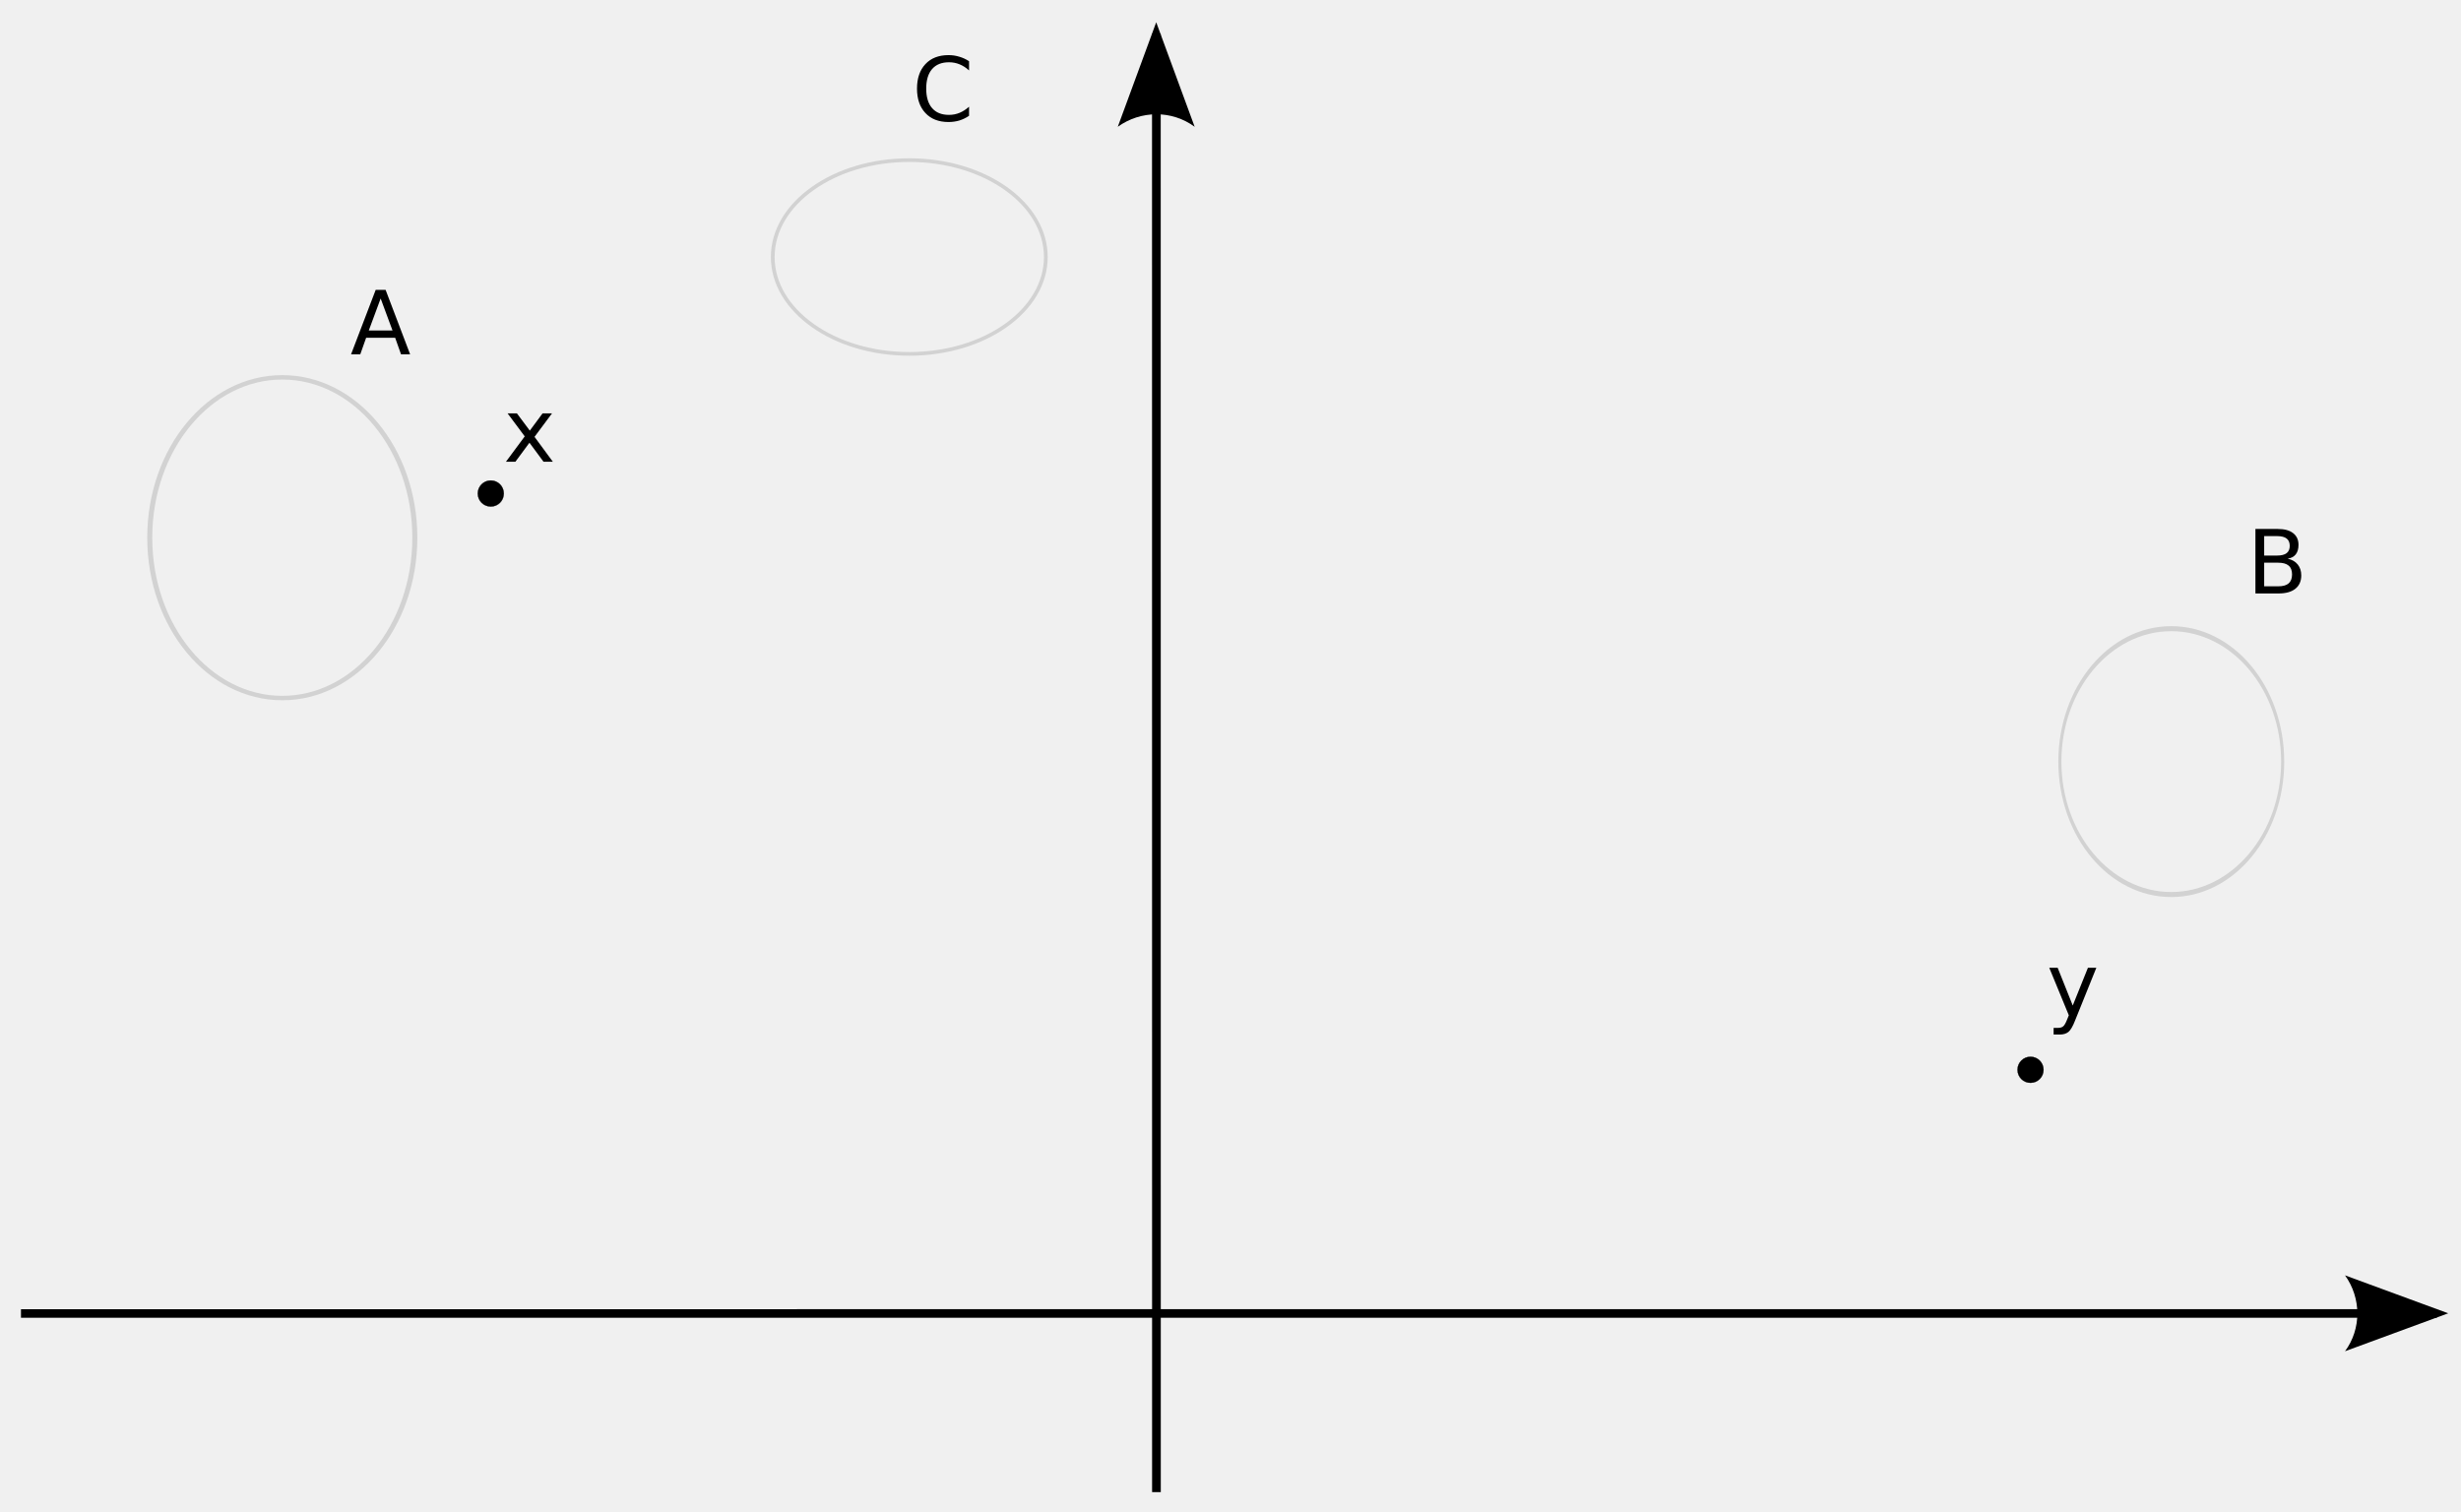
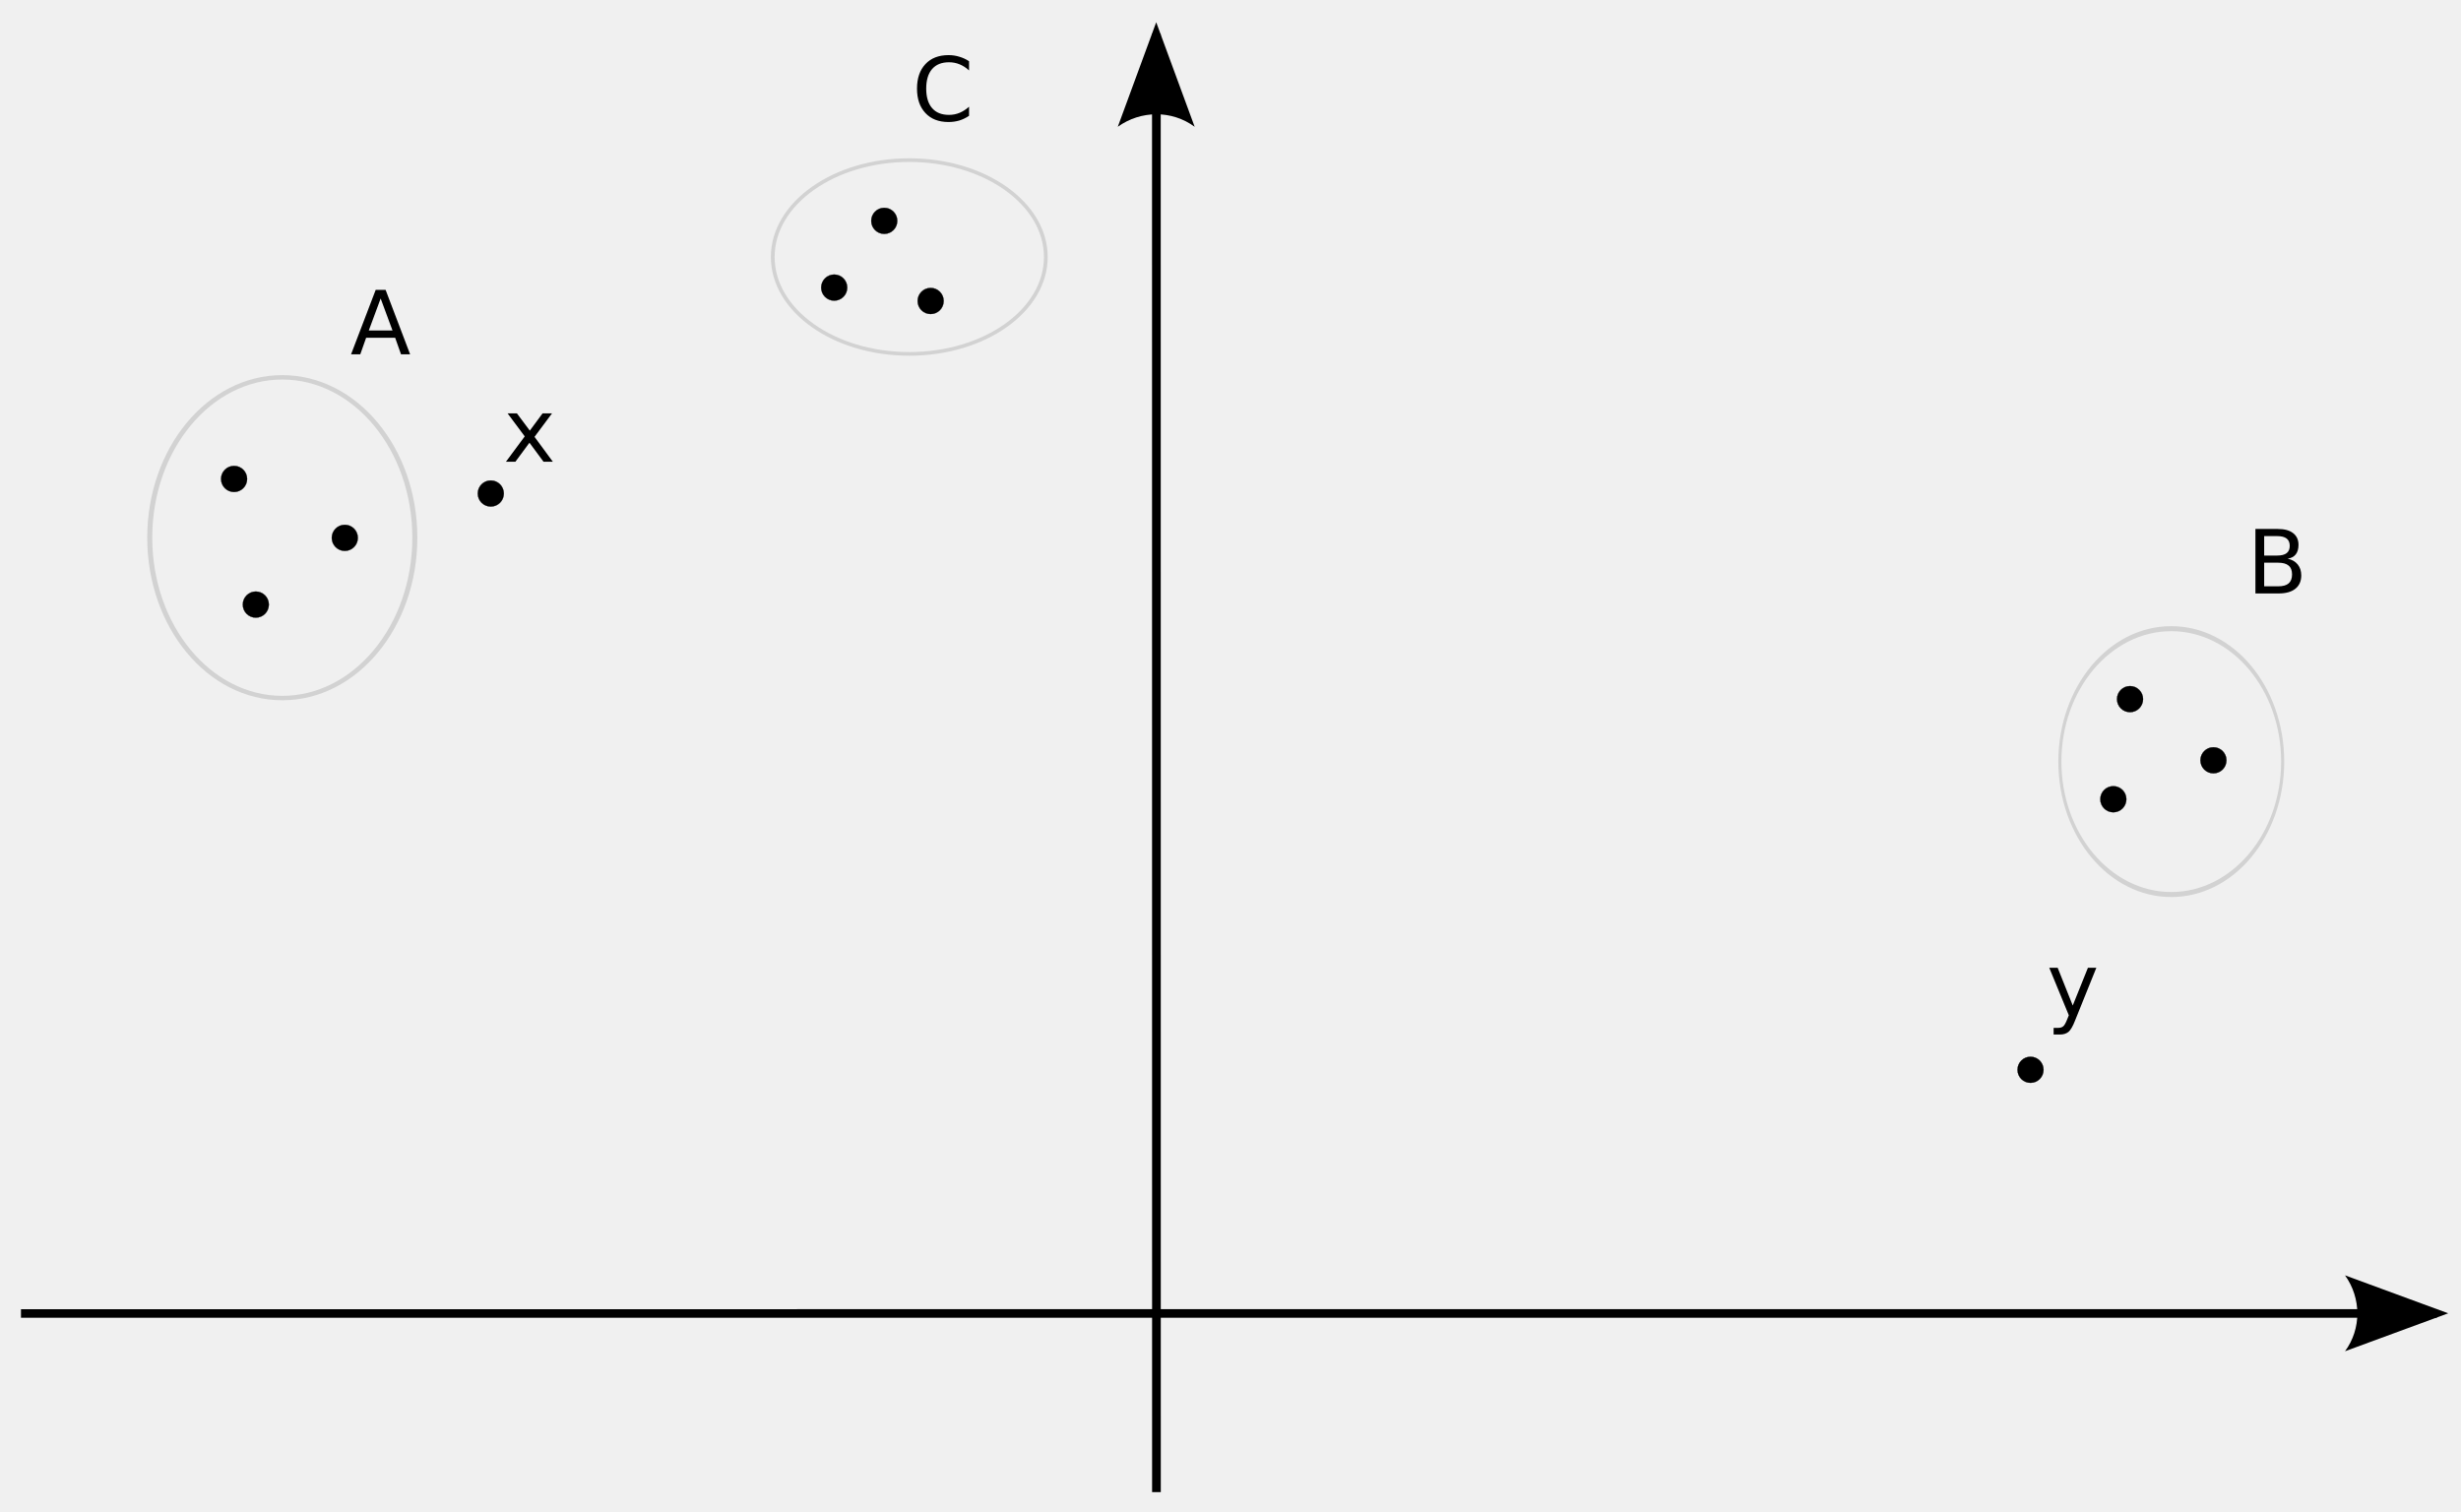
<svg xmlns="http://www.w3.org/2000/svg" xmlns:xlink="http://www.w3.org/1999/xlink" width="333.93" height="205.04" id="svg2" version="1.0">
  <defs id="defs4">
    <marker orient="auto" refY="0" refX="0" id="StopM" style="overflow:visible">
      <path id="path3256" d="M 0,5.65 L 0,-5.65" style="fill:none;fill-opacity:0.75;fill-rule:evenodd;stroke:#000000;stroke-width:1pt" transform="scale(0.4,0.4)" />
    </marker>
    <marker orient="auto" refY="0" refX="0" id="StopL" style="overflow:visible">
      <path id="path3253" d="M 0,5.65 L 0,-5.65" style="fill:none;fill-opacity:0.75;fill-rule:evenodd;stroke:#000000;stroke-width:1pt" transform="scale(0.8,0.8)" />
    </marker>
    <marker style="overflow:visible" id="DistanceIn" refX="0" refY="0" orient="auto">
      <g id="g2300">
        <path style="fill:none;stroke:#ffffff;stroke-width:1.15;stroke-linecap:square" d="M 0,0 L 2,0" id="path2306" />
        <path style="fill:#000000;fill-rule:evenodd;stroke:none" d="M 0,0 L 13,4 L 9,0 L 13,-4 L 0,0 z " id="path2302" />
        <path style="fill:none;stroke:#000000;stroke-width:1;stroke-linecap:square" d="M 0,-4 L 0,40" id="path2304" />
      </g>
    </marker>
    <linearGradient id="linearGradient19946">
      <stop style="stop-color:#000000;stop-opacity:1;" offset="0" id="stop19948" />
      <stop style="stop-color:#000000;stop-opacity:0;" offset="1" id="stop19950" />
    </linearGradient>
    <marker orient="auto" refY="0" refX="0" id="Dot_l" style="overflow:visible">
      <path id="path3208" d="M -2.5,-1 C -2.5,1.76 -4.74,4 -7.5,4 C -10.26,4 -12.5,1.76 -12.5,-1 C -12.5,-3.76 -10.26,-6 -7.5,-6 C -4.74,-6 -2.5,-3.76 -2.5,-1 z " style="fill-rule:evenodd;stroke:#000000;stroke-width:1pt;marker-start:none;marker-end:none" transform="matrix(0.8,0,0,0.8,5.92,0.8)" />
    </marker>
    <marker orient="auto" refY="0" refX="0" id="Dot_m" style="overflow:visible">
      <path id="path3211" d="M -2.5,-1 C -2.5,1.76 -4.74,4 -7.5,4 C -10.26,4 -12.5,1.76 -12.5,-1 C -12.5,-3.76 -10.26,-6 -7.5,-6 C -4.74,-6 -2.5,-3.76 -2.5,-1 z " style="fill-rule:evenodd;stroke:#000000;stroke-width:1pt;marker-start:none;marker-end:none" transform="matrix(0.4,0,0,0.4,2.96,0.4)" />
    </marker>
    <marker orient="auto" refY="0" refX="0" id="Arrow2Lend" style="overflow:visible">
      <path id="path3167" style="font-size:12px;fill-rule:evenodd;stroke-width:0.625;stroke-linejoin:round" d="M 8.719,4.034 L -2.207,0.016 L 8.719,-4.002 C 6.973,-1.63 6.983,1.616 8.719,4.034 z " transform="matrix(-1.1,0,0,-1.1,-1.1,0)" />
    </marker>
    <marker orient="auto" refY="0" refX="0" id="Arrow2Lstart" style="overflow:visible">
      <path id="path3164" style="font-size:12px;fill-rule:evenodd;stroke-width:0.625;stroke-linejoin:round" d="M 8.719,4.034 L -2.207,0.016 L 8.719,-4.002 C 6.973,-1.63 6.983,1.616 8.719,4.034 z " transform="matrix(1.1,0,0,1.1,1.1,0)" />
    </marker>
    <linearGradient xlink:href="#linearGradient19946" id="linearGradient19952" x1="386.956" y1="117.389" x2="393.32" y2="117.389" gradientUnits="userSpaceOnUse" />
  </defs>
  <g id="layer1" transform="translate(-140.0688,-162.3255)">
    <path style="fill:#000000;fill-rule:evenodd;stroke:#000000;stroke-width:1.165px;stroke-linecap:butt;stroke-linejoin:miter;marker-start:url(#Arrow2Lstart);marker-end:none;stroke-opacity:1" d="M 470.717,340.55 L 142.915,340.556" id="path2166" />
    <path style="fill:#000000;fill-opacity:1;fill-rule:evenodd;stroke:#000000;stroke-width:1.18;stroke-linecap:butt;stroke-linejoin:miter;marker-start:url(#Arrow2Lstart);marker-end:none;stroke-miterlimit:4;stroke-dasharray:none;stroke-opacity:1" d="M 296.975,166.912 L 296.985,364.79" id="path2168" />
    <text xml:space="preserve" style="font-size:12px;font-style:normal;font-weight:normal;fill:#000000;fill-opacity:1;stroke:none;stroke-width:1px;stroke-linecap:butt;stroke-linejoin:miter;stroke-opacity:1;font-family:Bitstream Vera Sans" x="208.378" y="224.977" id="text5281">
      <tspan id="tspan5283" x="208.378" y="224.977">x</tspan>
    </text>
    <path style="fill:#b3b3b3;fill-opacity:0;stroke:#d2d2d2;stroke-width:1.256;stroke-miterlimit:4;stroke-dasharray:none;stroke-dashoffset:0;stroke-opacity:1" id="path11165" d="M 227.895 151.347 A 45.654 33.203 0 1 1  136.586,151.347 A 45.654 33.203 0 1 1  227.895 151.347 z" transform="matrix(0,0.4766259,-0.541646,0,260.3489,148.4259)" />
    <path style="fill:#000000;fill-opacity:1;stroke:#000000;stroke-width:0.444;stroke-miterlimit:4;stroke-dasharray:none;stroke-dashoffset:0;stroke-opacity:1" id="path21904" d="M 105.647 76.64 A 25.28 21.129 0 1 1  55.087,76.64 A 25.28 21.129 0 1 1  105.647 76.64 z" transform="matrix(7.0025359e-2,0,0,8.3780436e-2,409.9594,301.0677)" />
    <path style="fill:#000000;fill-opacity:1;stroke:#000000;stroke-width:0.444;stroke-miterlimit:4;stroke-dasharray:none;stroke-dashoffset:0;stroke-opacity:1" id="path27759" d="M 105.647 76.64 A 25.28 21.129 0 1 1  55.087,76.64 A 25.28 21.129 0 1 1  105.647 76.64 z" transform="matrix(7.0025359e-2,0,0,8.3780436e-2,201.0355,222.8716)" />
    <text xml:space="preserve" style="font-size:12px;font-style:normal;font-weight:normal;fill:#000000;fill-opacity:1;stroke:none;stroke-width:1px;stroke-linecap:butt;stroke-linejoin:miter;stroke-opacity:1;font-family:Bitstream Vera Sans" x="187.61" y="210.405" id="text2207">
      <tspan id="tspan2209" x="187.61" y="210.405">A</tspan>
    </text>
    <text xml:space="preserve" style="font-size:12px;font-style:normal;font-weight:normal;fill:#000000;fill-opacity:1;stroke:none;stroke-width:1px;stroke-linecap:butt;stroke-linejoin:miter;stroke-opacity:1;font-family:Bitstream Vera Sans" x="444.935" y="242.853" id="text2211">
      <tspan id="tspan2213" x="444.935" y="242.853">B</tspan>
    </text>
    <text xml:space="preserve" style="font-size:12px;font-style:normal;font-weight:normal;fill:#000000;fill-opacity:1;stroke:none;stroke-width:1px;stroke-linecap:butt;stroke-linejoin:miter;stroke-opacity:1;font-family:Bitstream Vera Sans" x="417.769" y="300.204" id="text2208">
      <tspan id="tspan2210" x="417.769" y="300.204">y</tspan>
    </text>
    <path style="fill:#b3b3b3;fill-opacity:0;stroke:#d2d2d2;stroke-width:1.256;stroke-miterlimit:4;stroke-dasharray:none;stroke-dashoffset:0;stroke-opacity:1" id="path2212" d="M 227.895 151.347 A 45.654 33.203 0 1 1  136.586,151.347 A 45.654 33.203 0 1 1  227.895 151.347 z" transform="matrix(0.3311012,0,0,0.5432344,374.3463,183.4518)" />
    <text xml:space="preserve" style="font-size:12px;font-style:normal;font-weight:normal;fill:#000000;fill-opacity:1;stroke:none;stroke-width:1px;stroke-linecap:butt;stroke-linejoin:miter;stroke-opacity:1;font-family:Bitstream Vera Sans" x="263.826" y="178.711" id="text2218">
      <tspan id="tspan2220" x="263.826" y="178.711">C</tspan>
    </text>
    <path style="fill:#b3b3b3;fill-opacity:0;stroke:#d2d2d2;stroke-width:1.256;stroke-miterlimit:4;stroke-dasharray:none;stroke-dashoffset:0;stroke-opacity:1" id="path2222" d="M 227.895 151.347 A 45.654 33.203 0 1 1  136.586,151.347 A 45.654 33.203 0 1 1  227.895 151.347 z" transform="matrix(0.4058012,0,0,0.395947,189.4956,137.2734)" />
+     <path style="fill:#000000;fill-opacity:1;stroke:#000000;stroke-width:0.444;stroke-miterlimit:4;stroke-dasharray:none;stroke-dashoffset:0;stroke-opacity:1" id="path2216" d="M 105.647 76.64 A 25.28 21.129 0 1 1  55.087,76.64 A 25.28 21.129 0 1 1  105.647 76.64 z" transform="matrix(7.0025359e-2,0,0,8.3780436e-2,247.6339,194.9284)" />
+     <path style="fill:#000000;fill-opacity:1;stroke:#000000;stroke-width:0.444;stroke-miterlimit:4;stroke-dasharray:none;stroke-dashoffset:0;stroke-opacity:1" id="path2218" d="M 105.647 76.64 A 25.28 21.129 0 1 1  55.087,76.64 A 25.28 21.129 0 1 1  105.647 76.64 z" transform="matrix(7.0025359e-2,0,0,8.3780436e-2,254.4255,185.873)" />
+     <path style="fill:#000000;fill-opacity:1;stroke:#000000;stroke-width:0.444;stroke-miterlimit:4;stroke-dasharray:none;stroke-dashoffset:0;stroke-opacity:1" id="path2220" d="M 105.647 76.64 A 25.28 21.129 0 1 1  55.087,76.64 A 25.28 21.129 0 1 1  105.647 76.64 z" transform="matrix(7.0025359e-2,0,0,8.3780501e-2,260.7192,196.7455)" />
+     <path style="fill:#000000;fill-opacity:1;stroke:#000000;stroke-width:0.444;stroke-miterlimit:4;stroke-dasharray:none;stroke-dashoffset:0;stroke-opacity:1" id="path2223" d="M 105.647 76.64 A 25.28 21.129 0 1 1  55.087,76.64 A 25.28 21.129 0 1 1  105.647 76.64 z" transform="matrix(7.0025359e-2,0,0,8.3780436e-2,166.2019,220.8933)" />
+     <path style="fill:#000000;fill-opacity:1;stroke:#000000;stroke-width:0.444;stroke-miterlimit:4;stroke-dasharray:none;stroke-dashoffset:0;stroke-opacity:1" id="path2225" d="M 105.647 76.64 A 25.28 21.129 0 1 1  55.087,76.64 A 25.28 21.129 0 1 1  105.647 76.64 z" transform="matrix(7.0025359e-2,0,0,8.3780436e-2,169.1536,237.9417)" />
+     <path style="fill:#000000;fill-opacity:1;stroke:#000000;stroke-width:0.444;stroke-miterlimit:4;stroke-dasharray:none;stroke-dashoffset:0;stroke-opacity:1" id="path2227" d="M 105.647 76.64 A 25.28 21.129 0 1 1  55.087,76.64 A 25.28 21.129 0 1 1  105.647 76.64 z" transform="matrix(7.0025359e-2,0,0,8.3780436e-2,181.2275,228.8863)" />
+     <path style="fill:#000000;fill-opacity:1;stroke:#000000;stroke-width:0.444;stroke-miterlimit:4;stroke-dasharray:none;stroke-dashoffset:0;stroke-opacity:1" id="path2229" d="M 105.647 76.64 A 25.28 21.129 0 1 1  55.087,76.64 A 25.28 21.129 0 1 1  105.647 76.64 z" transform="matrix(7.0025359e-2,0,0,8.3780436e-2,423.4601,250.7702)" />
+     <path style="fill:#000000;fill-opacity:1;stroke:#000000;stroke-width:0.444;stroke-miterlimit:4;stroke-dasharray:none;stroke-dashoffset:0;stroke-opacity:1" id="path2231" d="M 105.647 76.64 A 25.28 21.129 0 1 1  55.087,76.64 A 25.28 21.129 0 1 1  105.647 76.64 z" transform="matrix(7.0025359e-2,0,0,8.3780436e-2,434.7794,259.071)" />
+     <path style="fill:#000000;fill-opacity:1;stroke:#000000;stroke-width:0.444;stroke-miterlimit:4;stroke-dasharray:none;stroke-dashoffset:0;stroke-opacity:1" id="path2233" d="M 105.647 76.64 A 25.28 21.129 0 1 1  55.087,76.64 A 25.28 21.129 0 1 1  105.647 76.64 z" transform="matrix(7.0025359e-2,0,0,8.3780436e-2,421.1963,264.3534)" />
  </g>
</svg>
